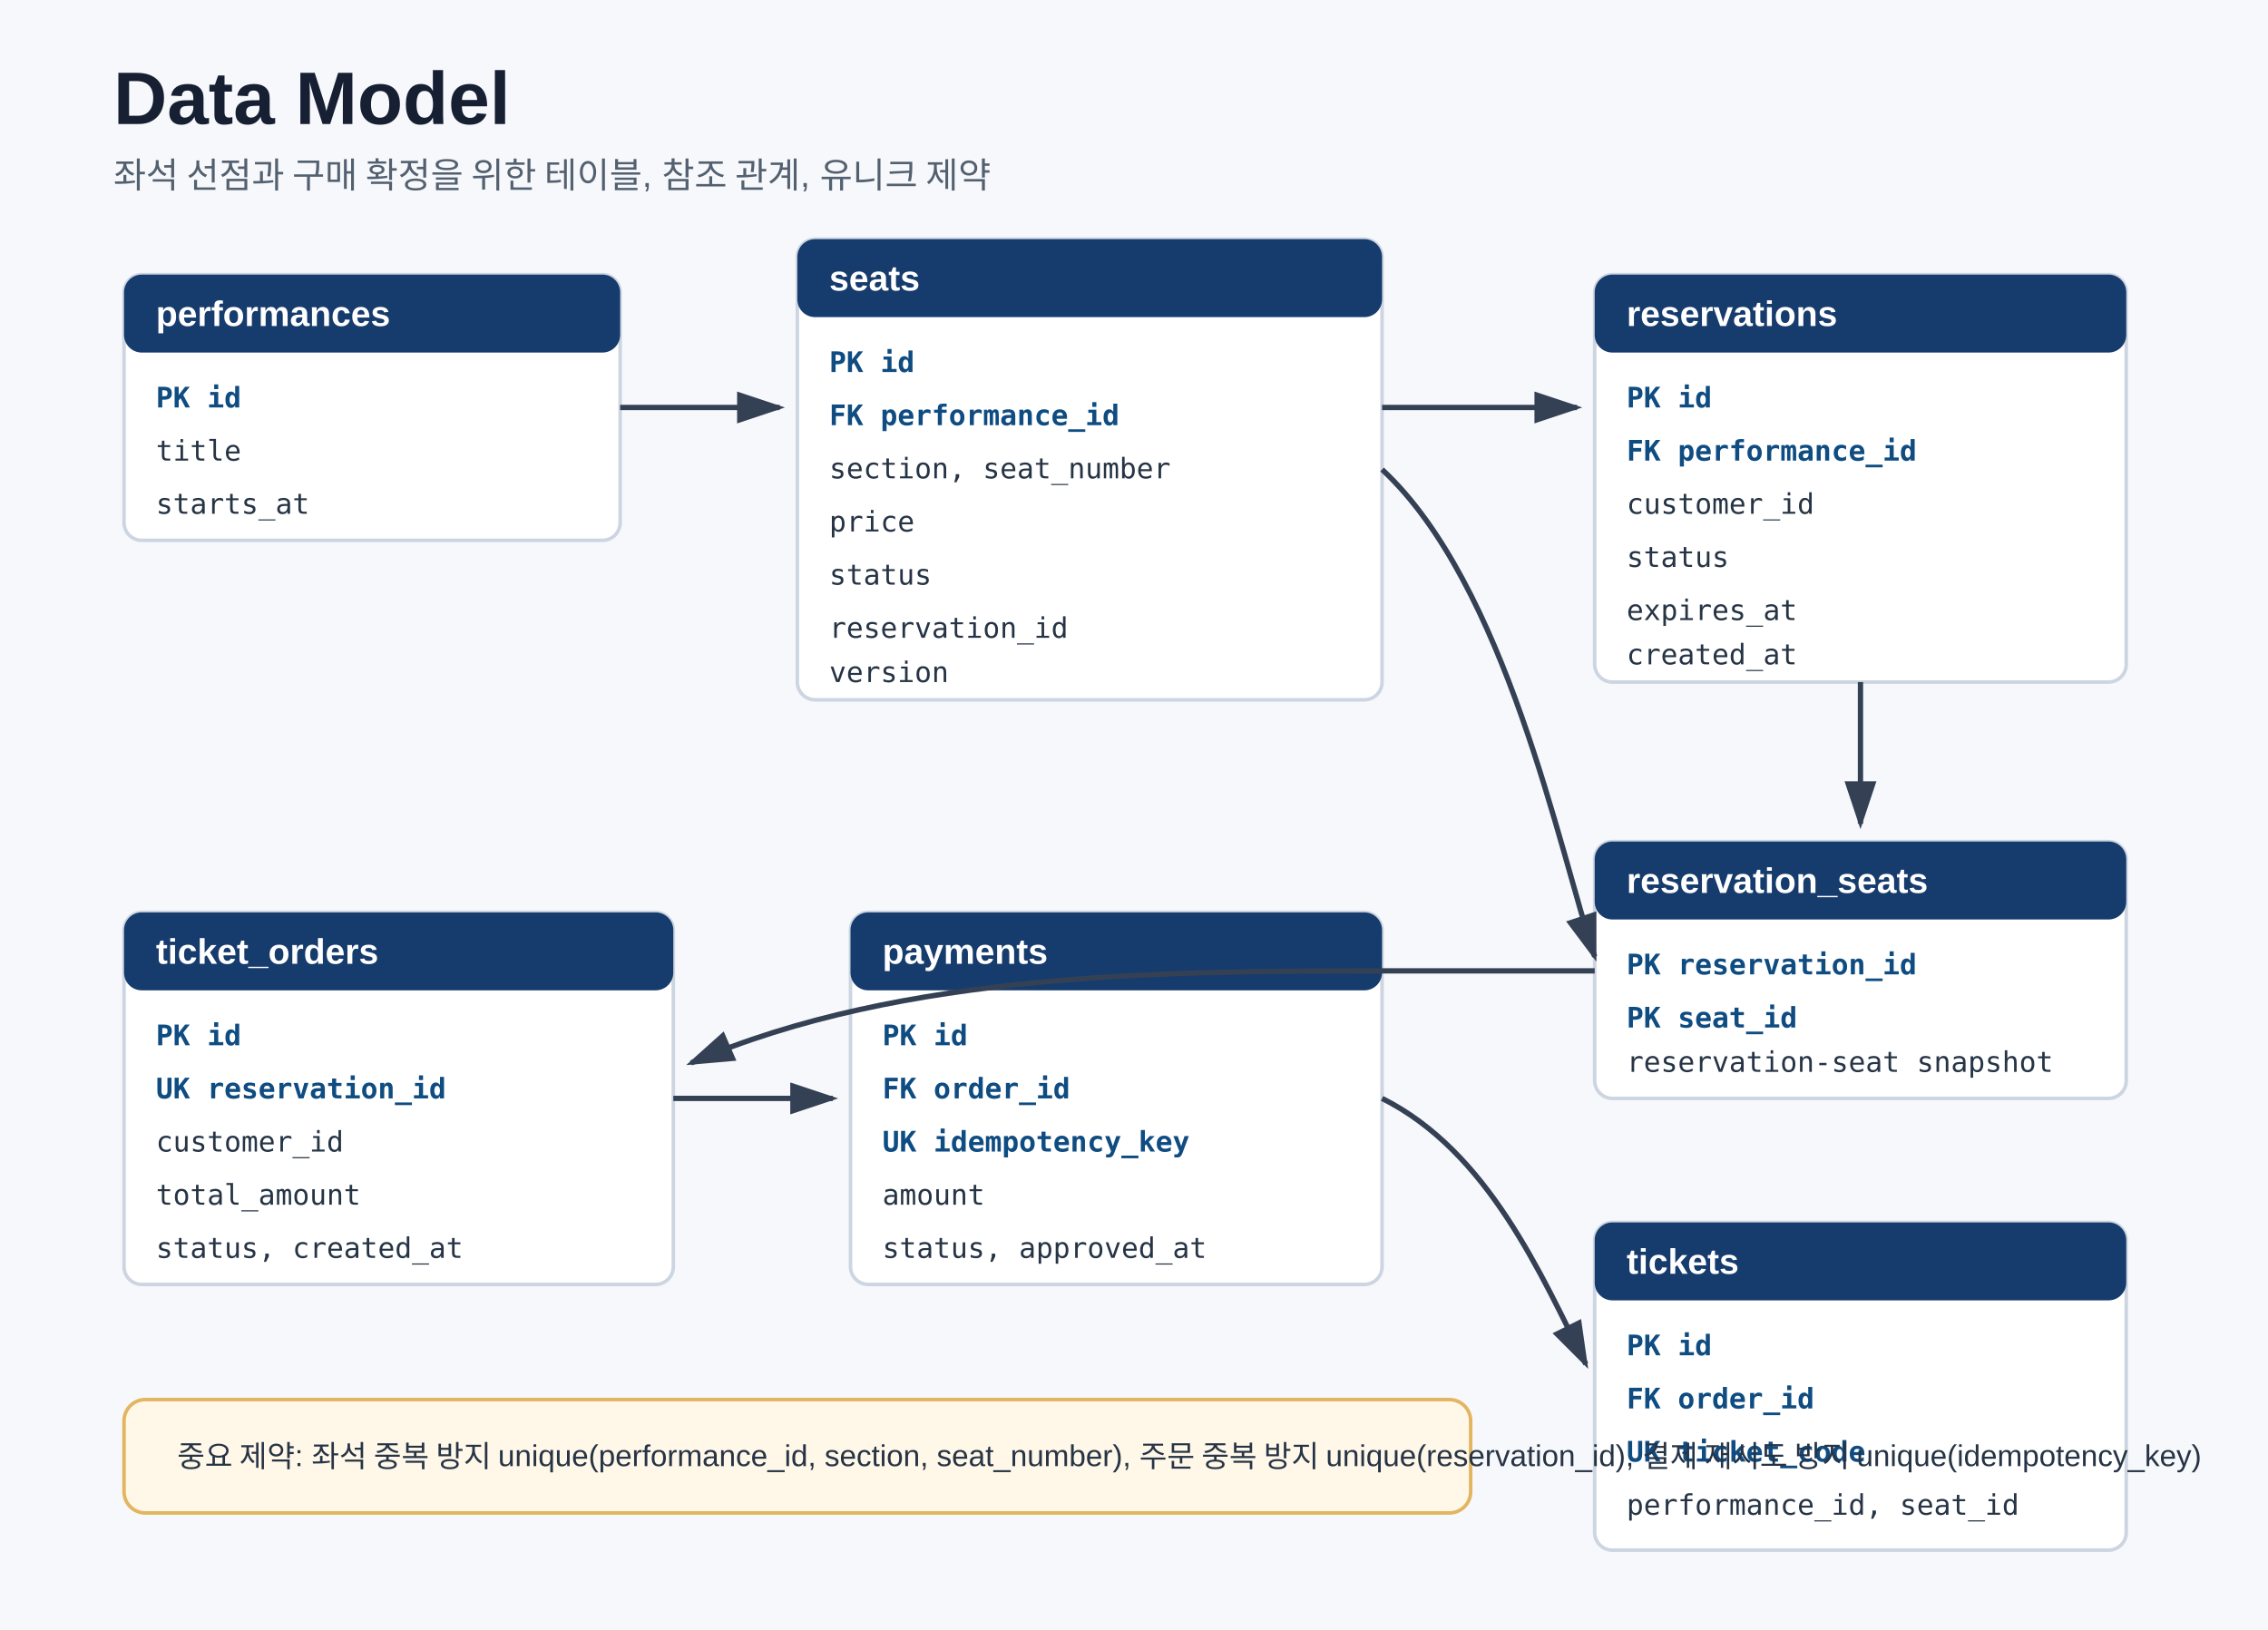
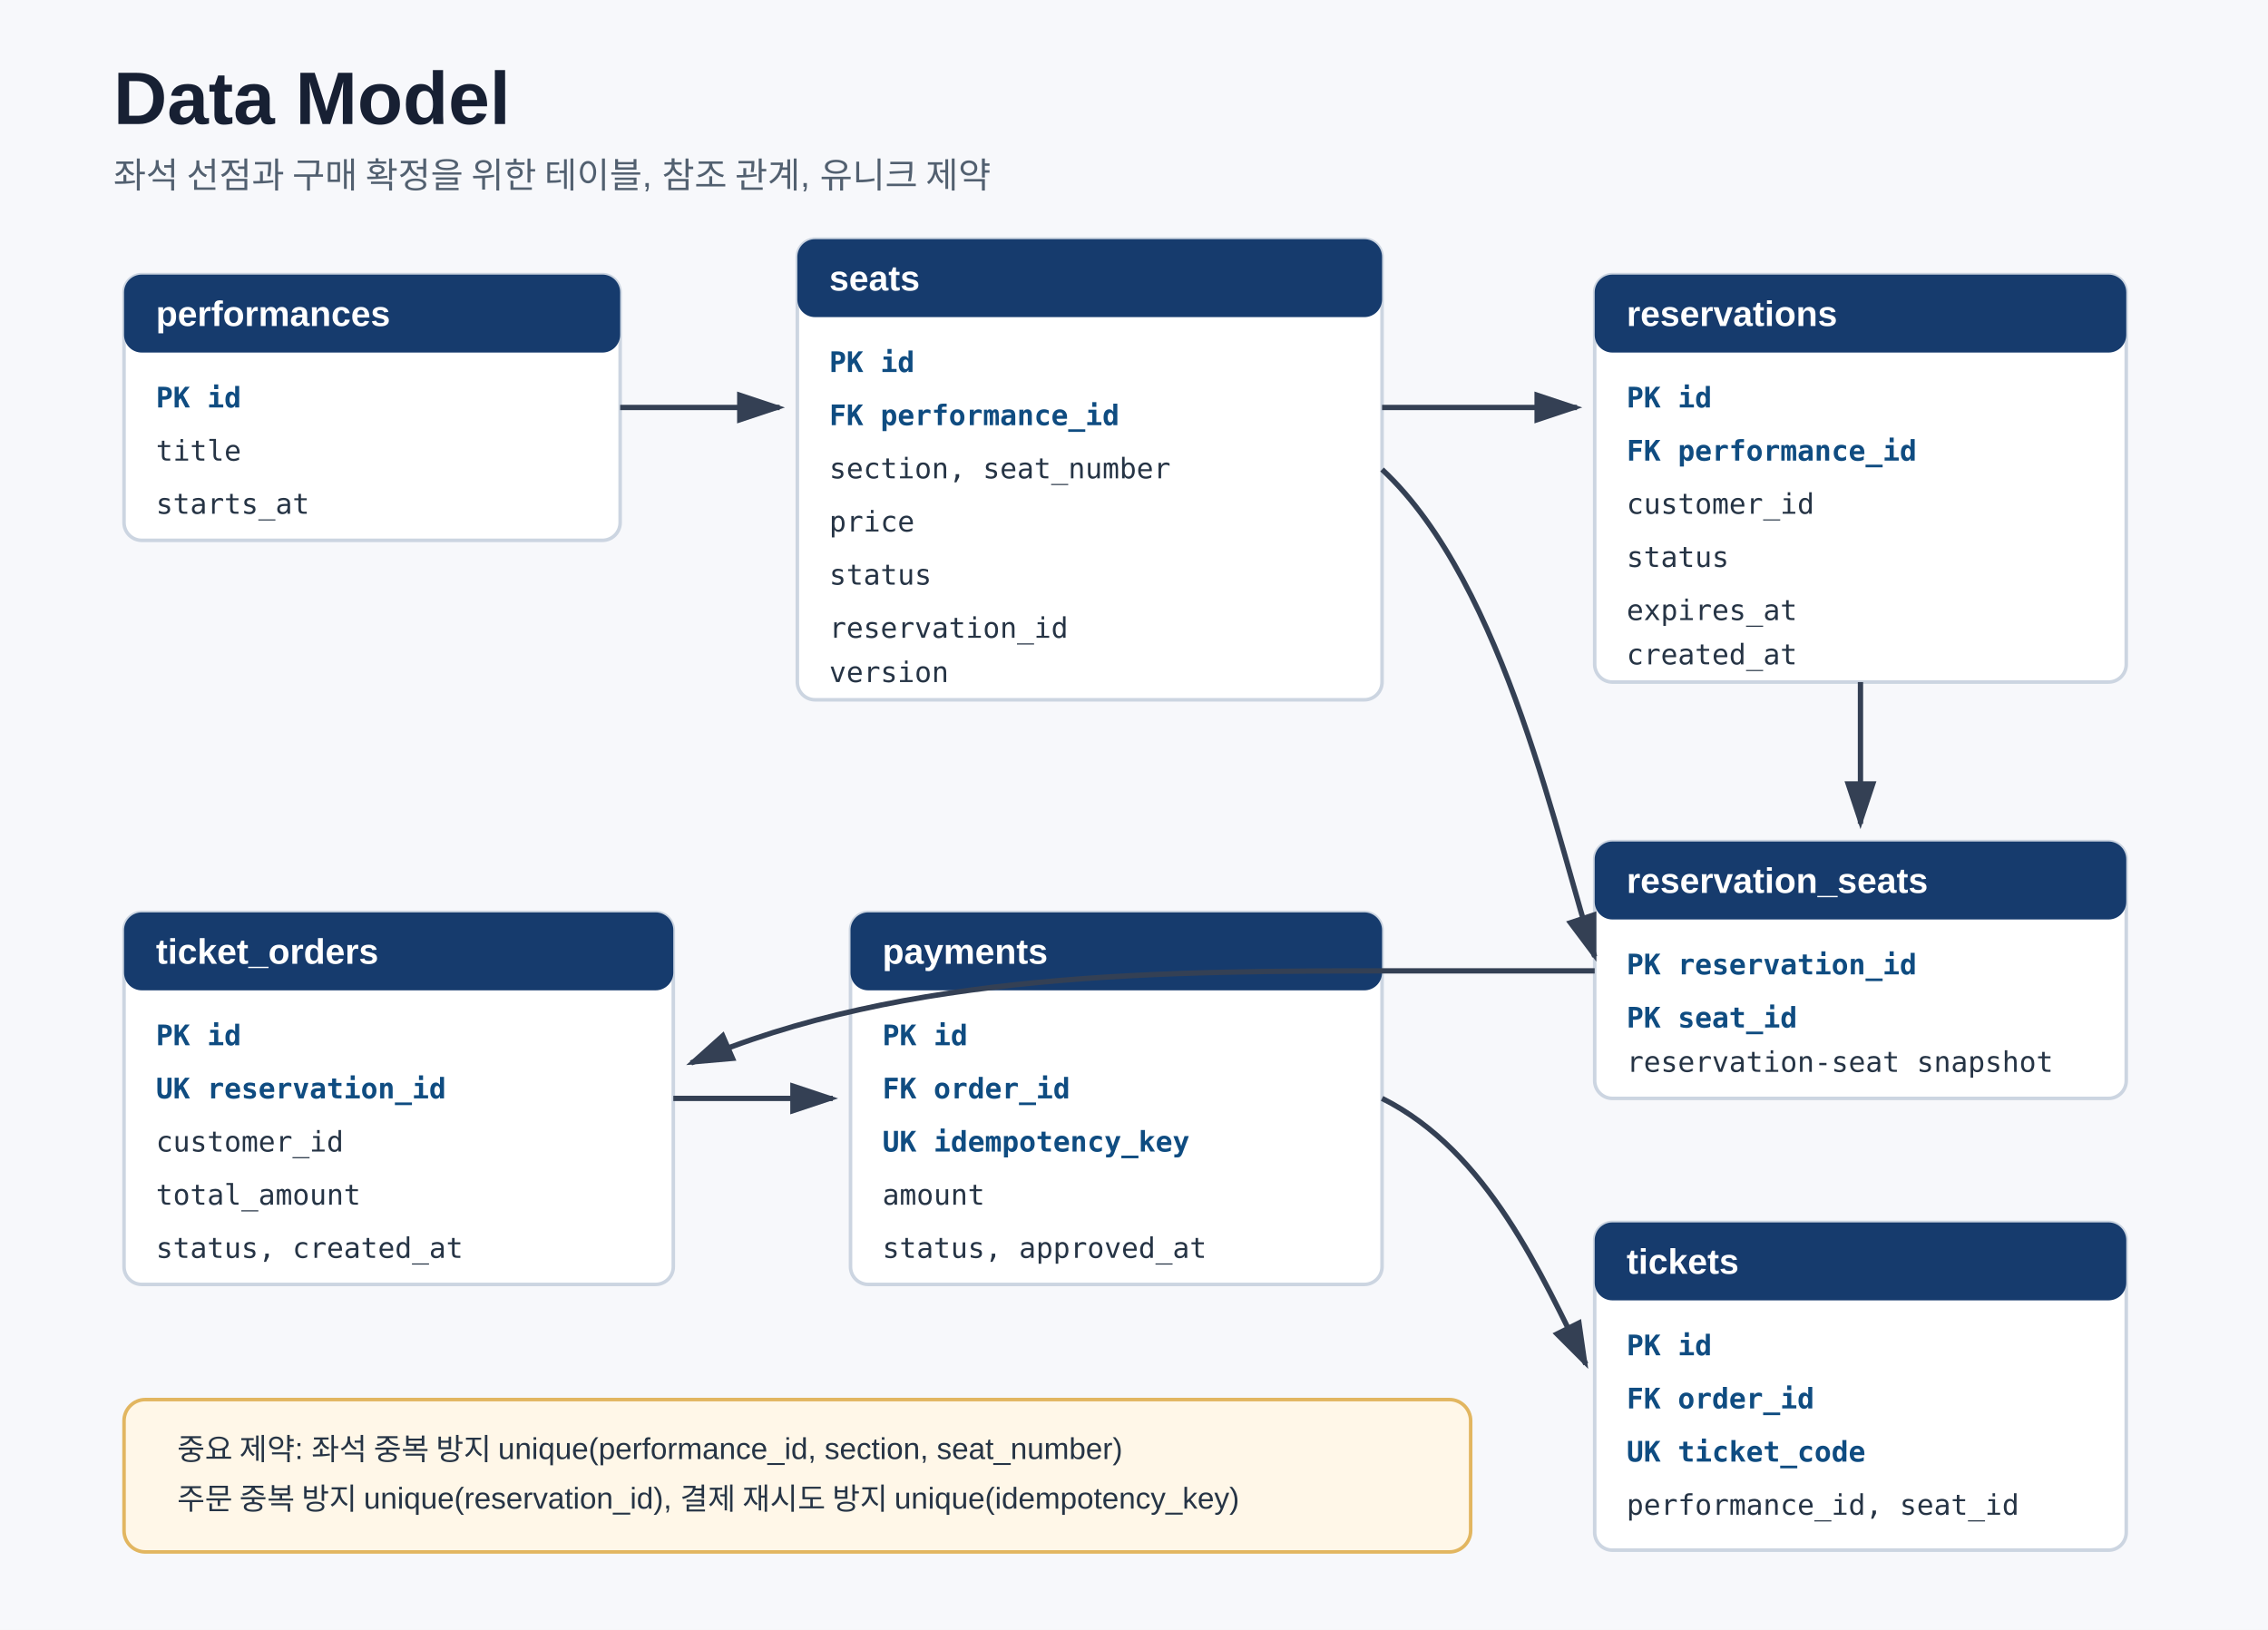
<svg xmlns="http://www.w3.org/2000/svg" width="1280" height="920" viewBox="0 0 1280 920" role="img" aria-labelledby="title desc">
  <defs>
    <style>
      .bg{fill:#f7f8fb}.title{font:700 42px 'Segoe UI',Arial,sans-serif;fill:#172033}.sub{font:400 20px 'Segoe UI',Arial,sans-serif;fill:#526070}
      .table{fill:#fff;stroke:#ccd5e1;stroke-width:2}.head{fill:#163b6d}.headText{font:700 20px 'Segoe UI',Arial,sans-serif;fill:white}.col{font:400 16px Consolas,monospace;fill:#263445}
      .key{font:700 16px Consolas,monospace;fill:#0f4c81}.rel{stroke:#344054;stroke-width:3;fill:none;marker-end:url(#arrow)}.note{fill:#fff7e8;stroke:#e2b660;stroke-width:2}.text{font:500 17px 'Segoe UI',Arial,sans-serif;fill:#263445}
    </style>
    <marker id="arrow" markerWidth="10" markerHeight="10" refX="8" refY="3" orient="auto" markerUnits="strokeWidth">
      <path d="M0,0 L0,6 L9,3 z" fill="#344054" />
    </marker>
  </defs>
  <rect class="bg" width="1280" height="920" />
  <text x="64" y="70" class="title">Data Model</text>
  <text x="64" y="106" class="sub">좌석 선점과 구매 확정을 위한 테이블, 참조 관계, 유니크 제약</text>
  <g transform="translate(70 155)">
    <rect width="280" height="150" rx="10" class="table" />
    <rect width="280" height="44" rx="10" class="head" />
    <text x="18" y="29" class="headText">performances</text>
    <text x="18" y="75" class="key">PK id</text>
    <text x="18" y="105" class="col">title</text>
    <text x="18" y="135" class="col">starts_at</text>
  </g>
  <g transform="translate(450 135)">
    <rect width="330" height="260" rx="10" class="table" />
    <rect width="330" height="44" rx="10" class="head" />
    <text x="18" y="29" class="headText">seats</text>
    <text x="18" y="75" class="key">PK id</text>
    <text x="18" y="105" class="key">FK performance_id</text>
    <text x="18" y="135" class="col">section, seat_number</text>
    <text x="18" y="165" class="col">price</text>
    <text x="18" y="195" class="col">status</text>
    <text x="18" y="225" class="col">reservation_id</text>
    <text x="18" y="250" class="col">version</text>
  </g>
  <g transform="translate(900 155)">
    <rect width="300" height="230" rx="10" class="table" />
    <rect width="300" height="44" rx="10" class="head" />
    <text x="18" y="29" class="headText">reservations</text>
    <text x="18" y="75" class="key">PK id</text>
    <text x="18" y="105" class="key">FK performance_id</text>
    <text x="18" y="135" class="col">customer_id</text>
    <text x="18" y="165" class="col">status</text>
    <text x="18" y="195" class="col">expires_at</text>
    <text x="18" y="220" class="col">created_at</text>
  </g>
  <g transform="translate(900 475)">
    <rect width="300" height="145" rx="10" class="table" />
    <rect width="300" height="44" rx="10" class="head" />
    <text x="18" y="29" class="headText">reservation_seats</text>
    <text x="18" y="75" class="key">PK reservation_id</text>
    <text x="18" y="105" class="key">PK seat_id</text>
    <text x="18" y="130" class="col">reservation-seat snapshot</text>
  </g>
  <g transform="translate(70 515)">
    <rect width="310" height="210" rx="10" class="table" />
    <rect width="310" height="44" rx="10" class="head" />
    <text x="18" y="29" class="headText">ticket_orders</text>
    <text x="18" y="75" class="key">PK id</text>
    <text x="18" y="105" class="key">UK reservation_id</text>
    <text x="18" y="135" class="col">customer_id</text>
    <text x="18" y="165" class="col">total_amount</text>
    <text x="18" y="195" class="col">status, created_at</text>
  </g>
  <g transform="translate(480 515)">
    <rect width="300" height="210" rx="10" class="table" />
    <rect width="300" height="44" rx="10" class="head" />
    <text x="18" y="29" class="headText">payments</text>
    <text x="18" y="75" class="key">PK id</text>
    <text x="18" y="105" class="key">FK order_id</text>
    <text x="18" y="135" class="key">UK idempotency_key</text>
    <text x="18" y="165" class="col">amount</text>
    <text x="18" y="195" class="col">status, approved_at</text>
  </g>
  <g transform="translate(900 690)">
    <rect width="300" height="185" rx="10" class="table" />
    <rect width="300" height="44" rx="10" class="head" />
    <text x="18" y="29" class="headText">tickets</text>
    <text x="18" y="75" class="key">PK id</text>
    <text x="18" y="105" class="key">FK order_id</text>
    <text x="18" y="135" class="key">UK ticket_code</text>
    <text x="18" y="165" class="col">performance_id, seat_id</text>
  </g>
  <path d="M350 230 H440" class="rel" />
  <path d="M780 230 H890" class="rel" />
  <path d="M1050 385 V465" class="rel" />
  <path d="M900 548 H790 C660 548 510 548 390 600" class="rel" />
  <path d="M380 620 H470" class="rel" />
  <path d="M780 620 C840 650 870 720 895 770" class="rel" />
  <path d="M780 265 C850 330 880 480 900 540" class="rel" />
-   <rect x="70" y="790" width="760" height="64" rx="12" class="note" />
-   <text x="100" y="828" class="text">중요 제약: 좌석 중복 방지 unique(performance_id, section, seat_number), 주문 중복 방지 unique(reservation_id), 결제 재시도 방지 unique(idempotency_key)</text>
+   <rect x="70" y="790" width="760" height="86" rx="12" class="note" />
+   <text x="100" y="824" class="text">
+     <tspan x="100" dy="0">중요 제약: 좌석 중복 방지 unique(performance_id, section, seat_number)</tspan>
+     <tspan x="100" dy="28">주문 중복 방지 unique(reservation_id), 결제 재시도 방지 unique(idempotency_key)</tspan>
+   </text>
</svg>
